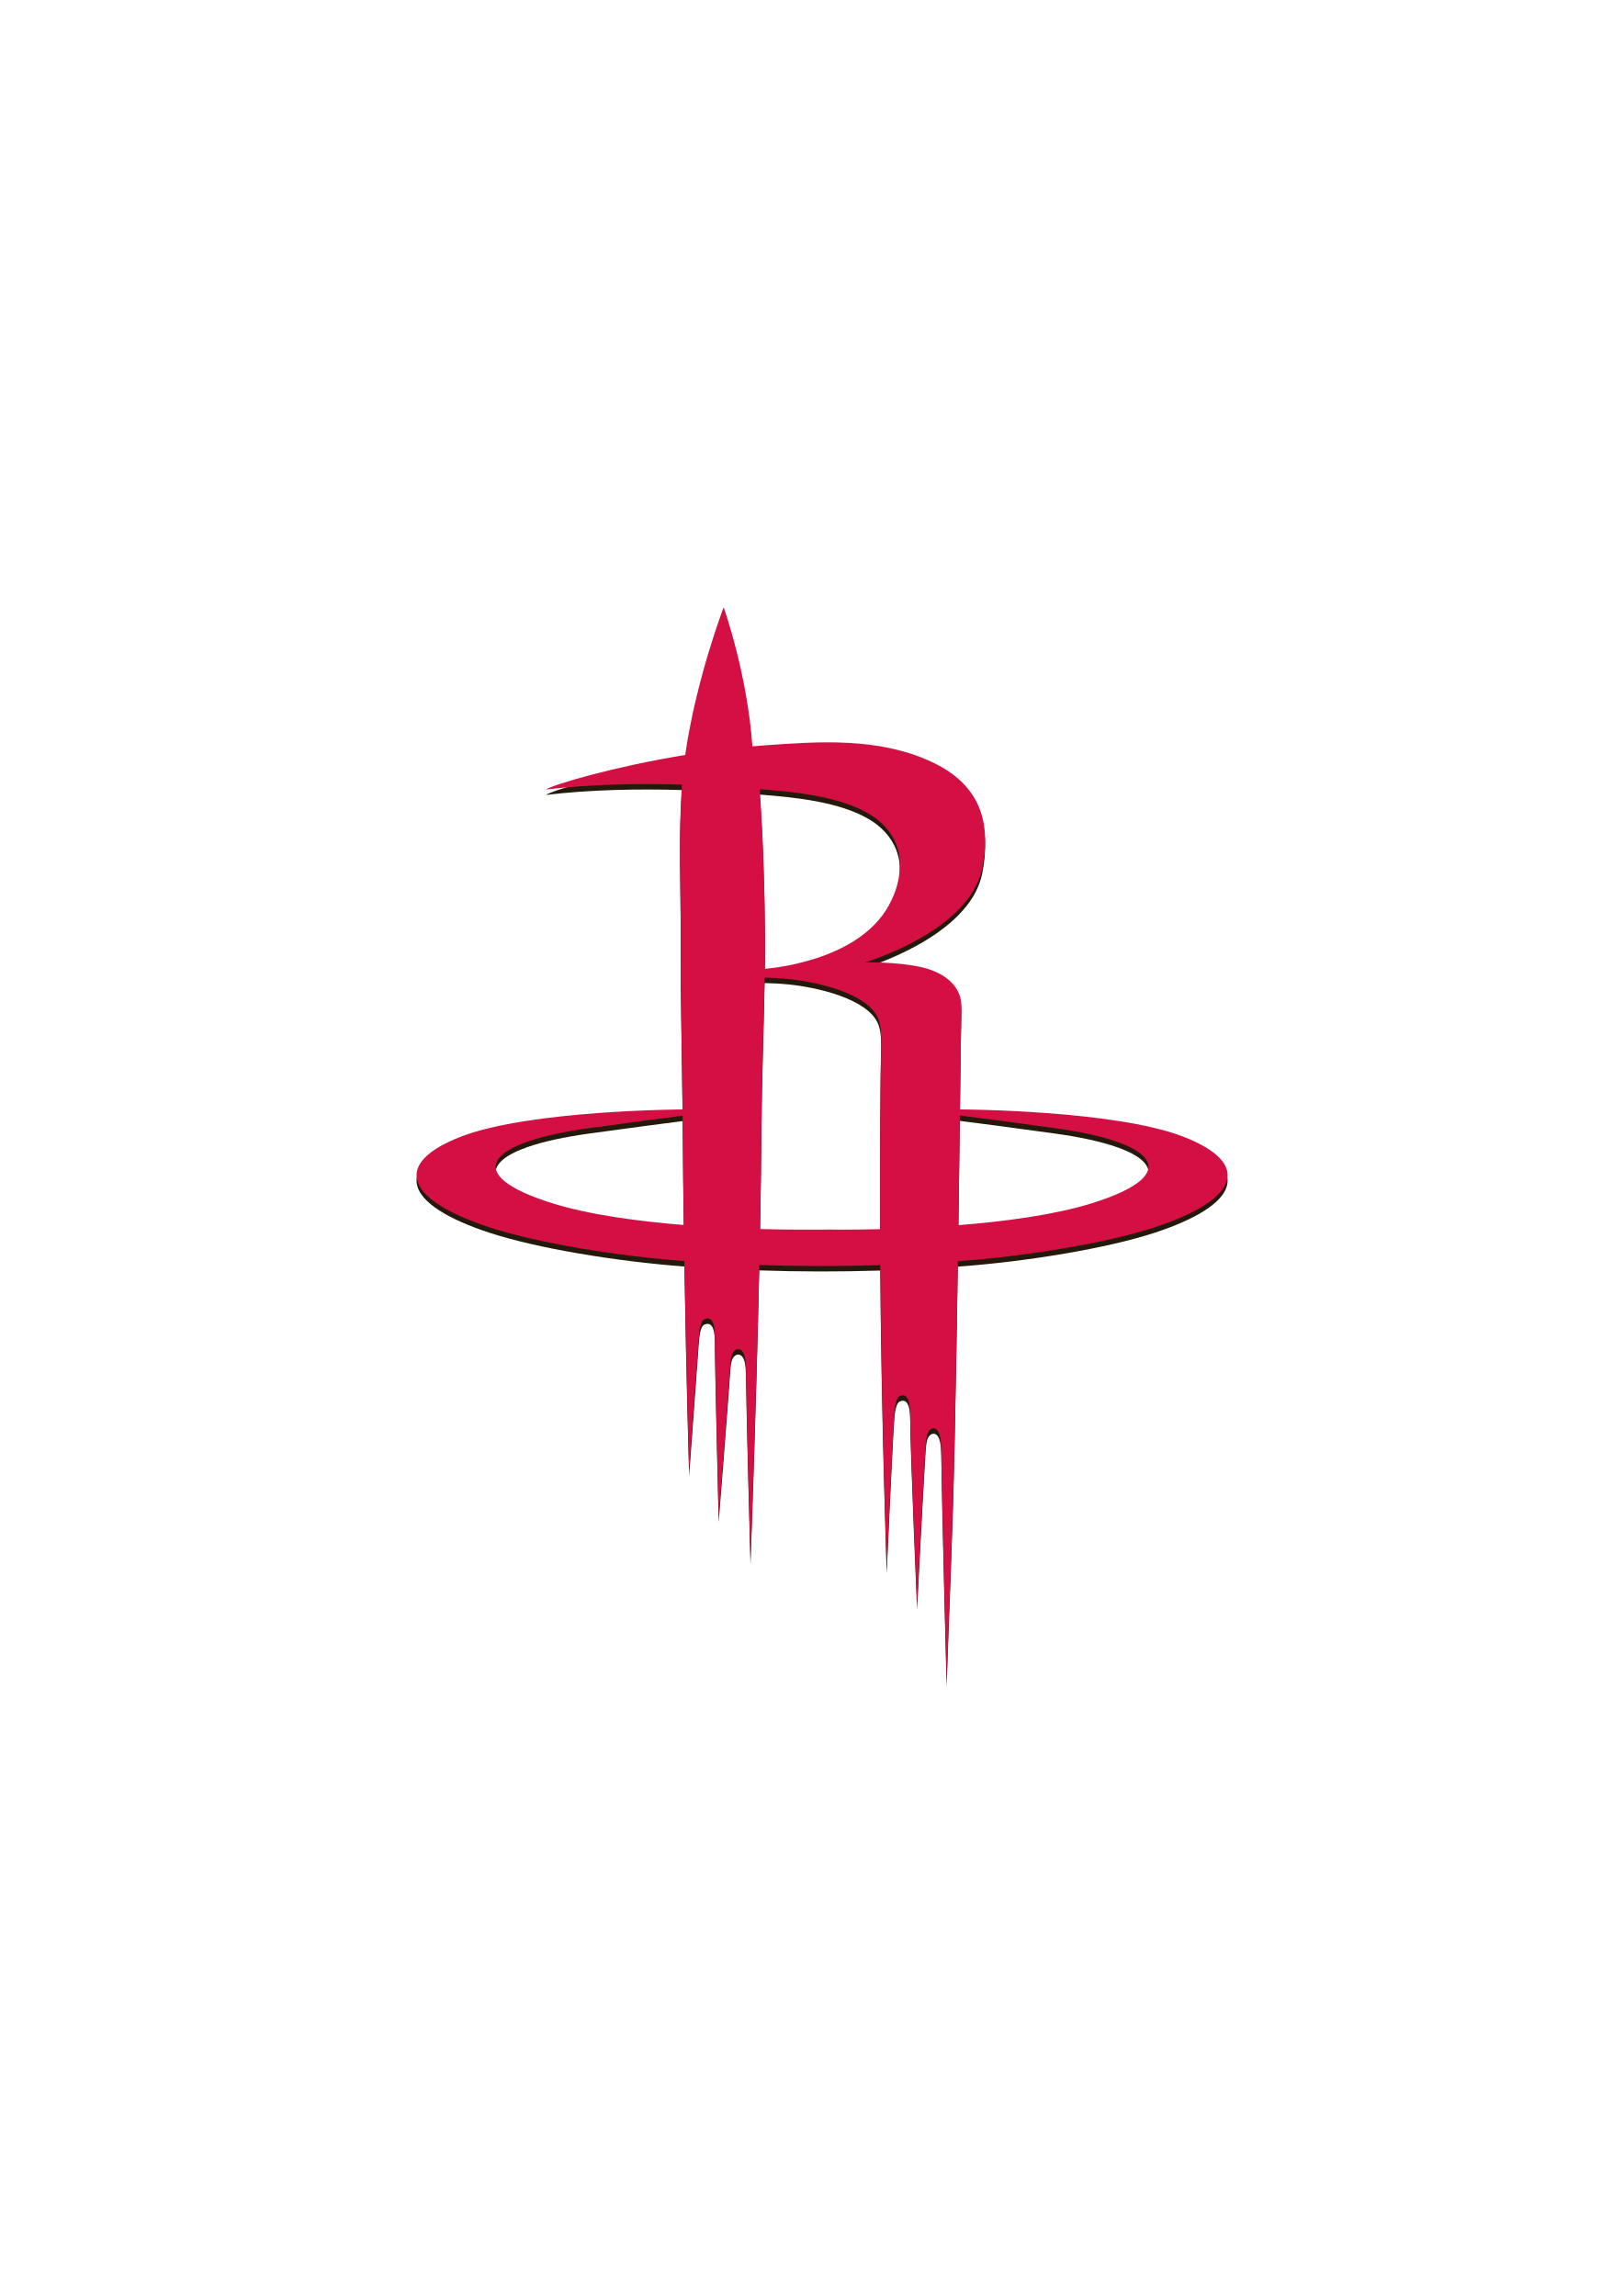
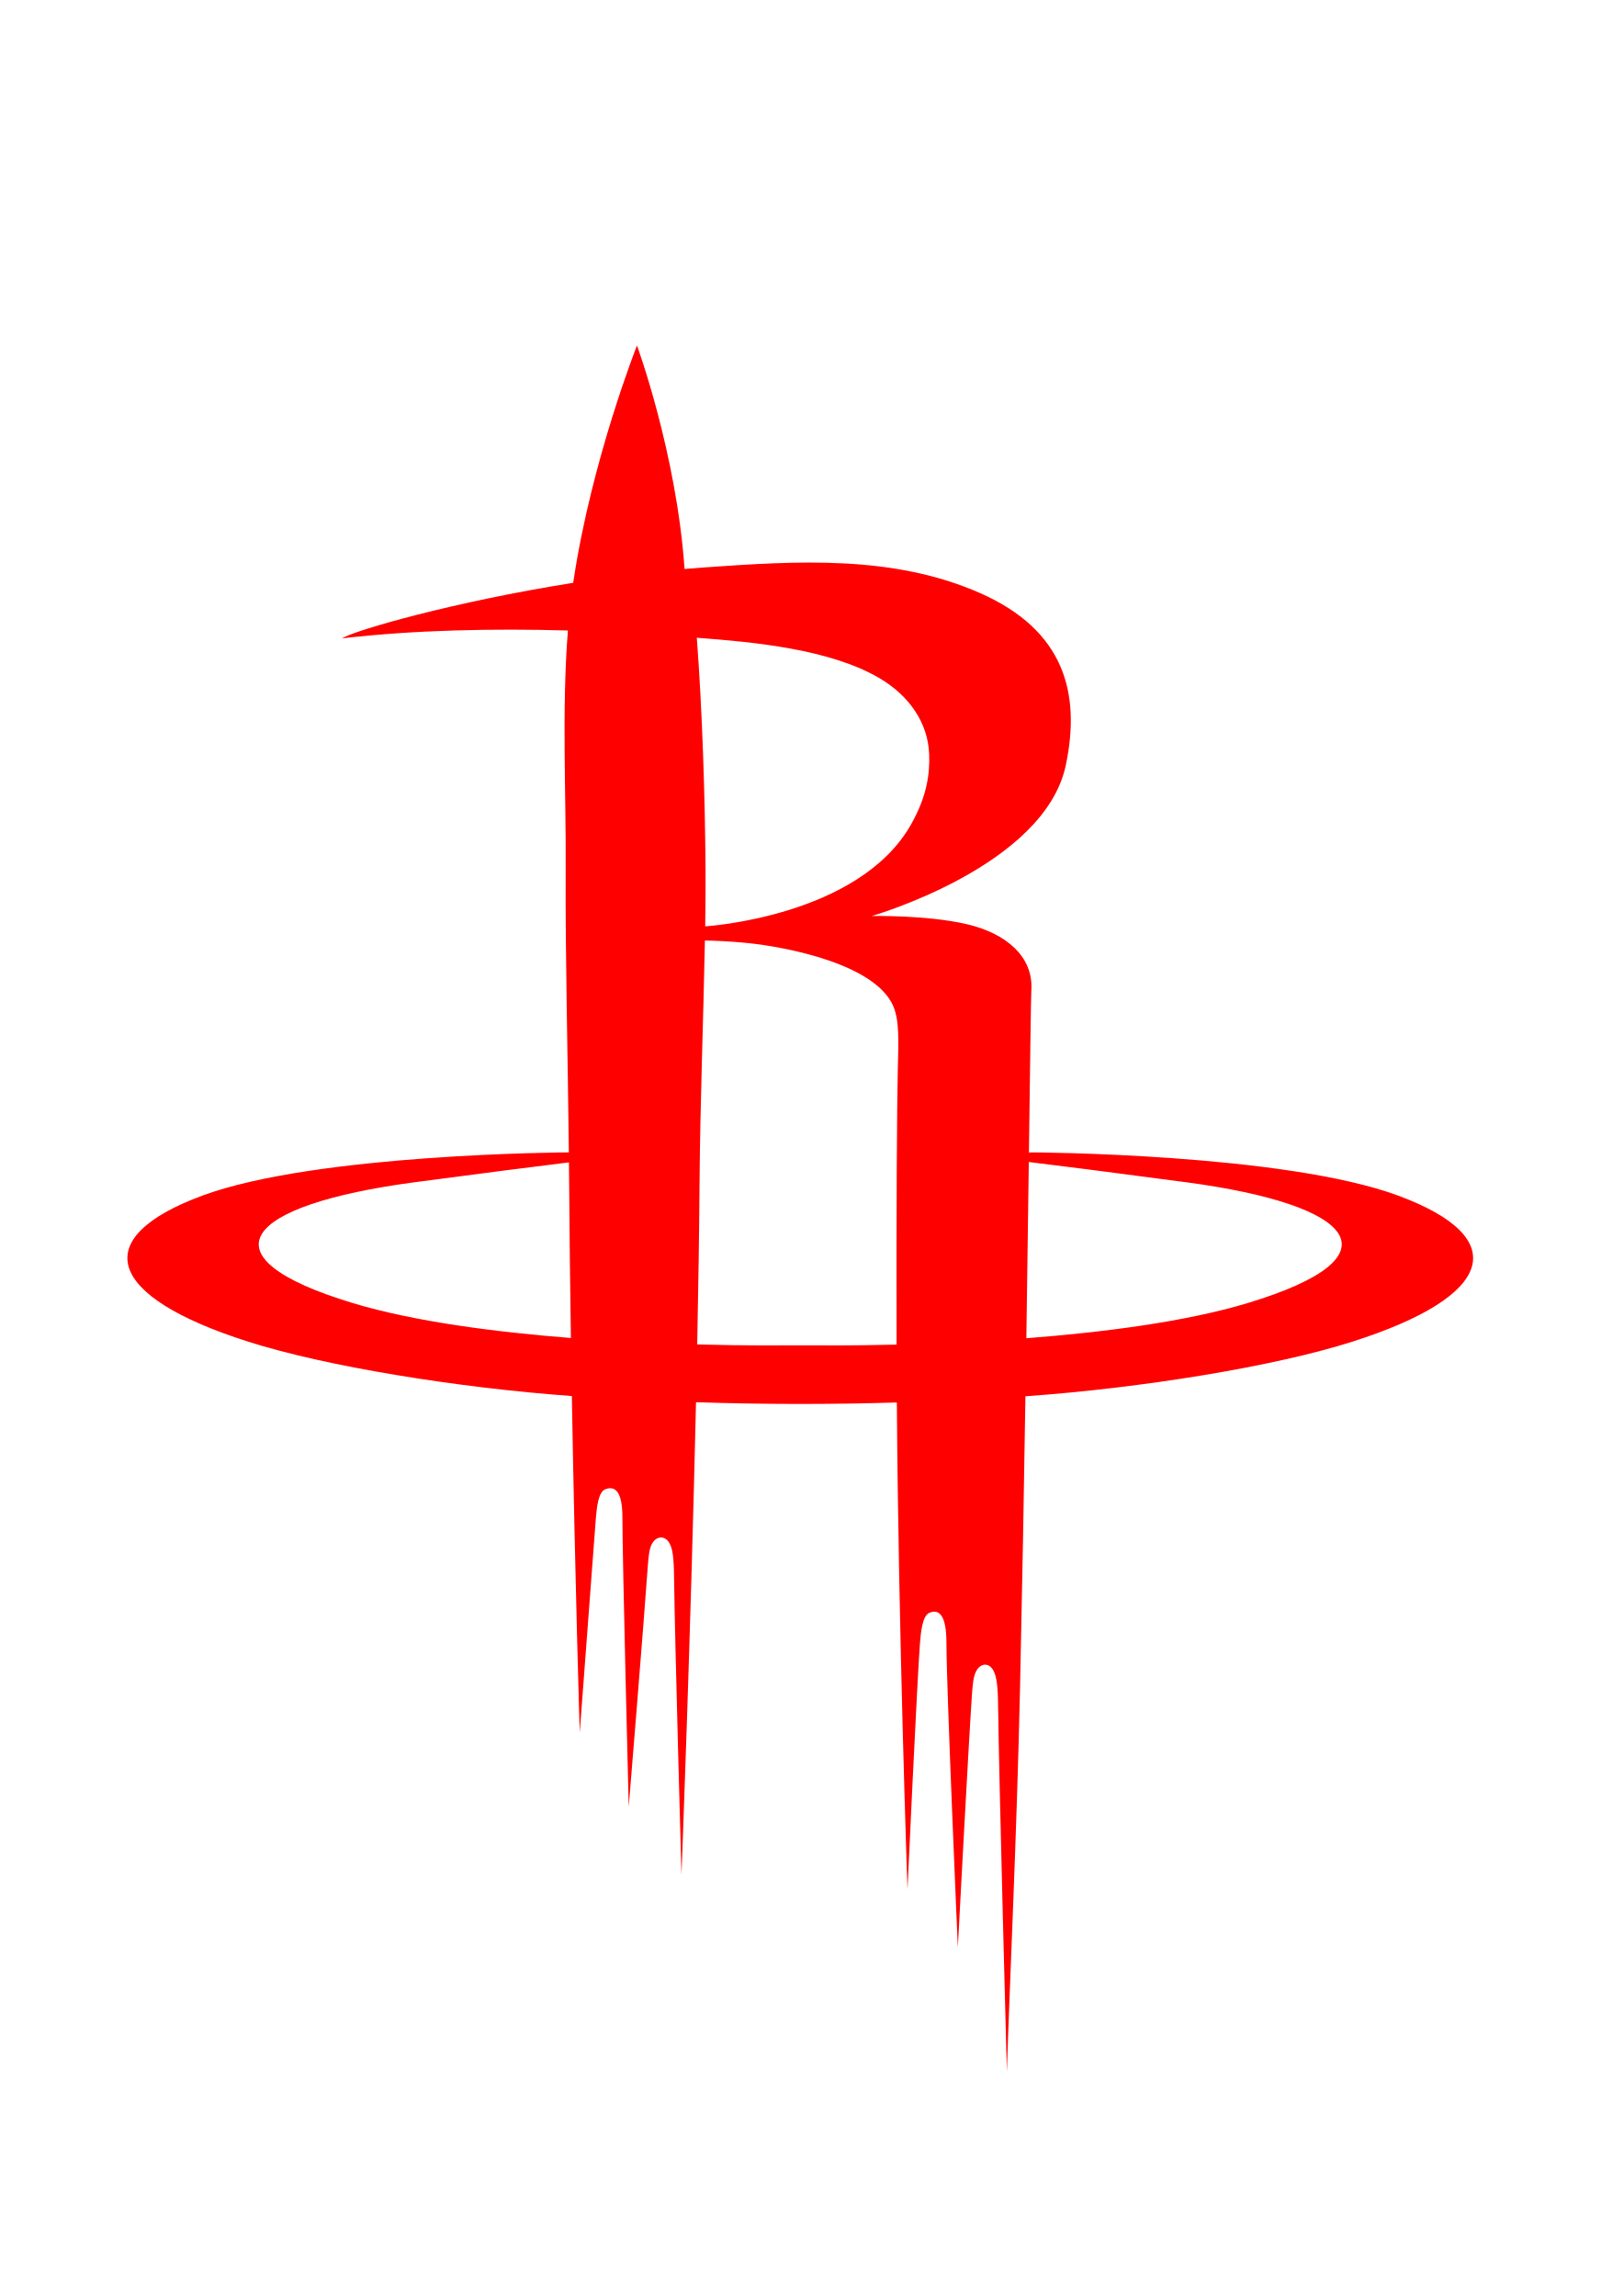
- <svg xmlns="http://www.w3.org/2000/svg" version="1.1" width="595.276pt" height="841.89pt" id="svg6" viewBox="0 0 595.276 841.89">
-   <defs id="defs10" />
-   <path d="m 275.141,573.687 c 0,0 2.029,-54.285 3.209,-107.861 14.987,0.504 29.429,0.522 44.376,0.055 0.345,51.846 2.353,111.103 2.353,111.103 0,0 2.036,-45.788 2.745,-55.983 0.192,-2.767 0.572,-6.428 2.039,-7.097 2.108,-0.962 3.826,0.327 3.826,6.805 0,10.377 2.518,69.474 2.518,69.474 0,0 2.19,-43.062 3.096,-57.299 0.174,-2.742 0.338,-4.475 0.956,-5.692 0.989,-1.945 3.055,-2.103 4.022,0.315 0.706,1.764 0.81,4.739 0.85,9.093 0.117,12.654 1.912,81.984 1.912,81.984 0.626,-20.374 2.186,-53.89 2.913,-87.746 0.475,-22.13 0.87,-45.05 1.196,-66.384 25.677,-1.876 54.948,-6.779 72.175,-12.436 31.565,-10.364 35.451,-23.675 10.246,-33.333 -25.205,-9.658 -81.049,-9.895 -81.049,-9.895 l -0.603,0.05 c 0.269,-21.061 0.438,-35.325 0.535,-37.319 0.353,-7.293 -5.411,-12.705 -14.352,-14.822 -8.941,-2.118 -20.916,-1.847 -20.916,-1.847 0,0 38.161,-11.307 42.872,-34.392 3.365,-16.489 -0.322,-30.828 -18.916,-39.298 -19.268,-8.778 -40.603,-7.352 -61.035,-5.857 -1.429,0.105 -2.858,0.222 -4.287,0.349 -1.791,-26.486 -10.516,-50.996 -10.516,-50.996 0,0 -10.021,26.084 -14.037,53.756 l -0.056,0.393 c -26.405,4.338 -48.112,10.78 -51.098,12.68 16.059,-1.931 33.566,-2.283 49.927,-1.794 -1.385,18.09 -0.387,37.221 -0.493,54.968 -0.112,18.576 0.461,41.199 0.699,64.13 0,0 -55.844,0.237 -81.049,9.895 -25.205,9.658 -21.319,22.969 10.246,33.333 17.068,5.604 45.957,10.469 71.462,12.383 0.719,42.841 1.738,76.779 1.738,76.779 0,0 2.859,-39.398 3.568,-48.874 0.192,-2.572 0.572,-5.975 2.039,-6.598 2.108,-0.894 3.826,0.304 3.826,6.326 0,9.646 1.403,66.107 1.403,66.107 0,0 3.305,-41.556 4.211,-54.79 0.174,-2.549 0.338,-4.16 0.956,-5.291 0.989,-1.808 3.055,-1.955 4.022,0.293 0.706,1.64 0.81,4.405 0.85,8.452 0.117,11.763 1.619,66.882 1.619,66.882 z m 3.482,-121.044 c 0.244,-12.701 0.427,-25.105 0.507,-36.454 0.134,-18.931 0.882,-38.512 1.193,-55.725 2.215,0.038 5.505,0.167 9.218,0.553 9.187,0.956 28.43,4.931 32.385,14.412 1.398,3.35 1.17,7.86 1.006,14.972 -0.166,7.161 -0.341,32.463 -0.262,62.28 -10.683,0.271 -17.769,0.163 -17.769,0.163 l -7.027,5e-4 c 0,0 -7.746,0.118 -19.251,-0.202 z m 72.728,-1.42 c 0.215,-14.784 0.395,-28.485 0.545,-40.22 6.861,0.863 17.766,2.289 34.745,4.623 37.69,5.182 47.583,16.96 13.662,27.56 -13.763,4.301 -32.064,6.702 -48.952,8.036 z m -101.079,-40.142 c 0.014,1.467 0.026,2.935 0.036,4.403 0.085,12.032 0.224,24.074 0.393,35.681 -16.686,-1.346 -34.661,-3.738 -48.228,-7.977 -33.92,-10.6 -24.027,-22.378 13.662,-27.56 16.484,-2.267 27.245,-3.677 34.137,-4.546 z m 30.105,-53.866 c 0.067,-4.513 0.099,-8.843 0.075,-12.933 -0.098,-16.459 -0.714,-36.283 -1.932,-52.926 12.546,0.968 29.609,2.588 40.558,9.336 6.181,3.809 10.502,9.873 10.788,17.153 0.179,4.564 -0.508,9.705 -3.959,16.044 -11.542,21.2 -45.529,23.326 -45.529,23.326 z" style="fill:#231a0b;fill-rule:evenodd" id="path2" />
-   <path d="m 275.141,571.703 c 0,0 2.029,-54.285 3.209,-107.861 14.987,0.504 29.429,0.522 44.376,0.055 0.345,51.846 2.353,111.103 2.353,111.103 0,0 2.036,-45.788 2.745,-55.983 0.192,-2.767 0.572,-6.428 2.039,-7.097 2.108,-0.962 3.826,0.327 3.826,6.805 0,10.377 2.518,69.474 2.518,69.474 0,0 2.19,-43.062 3.096,-57.299 0.174,-2.742 0.338,-4.475 0.956,-5.692 0.989,-1.945 3.055,-2.103 4.022,0.315 0.706,1.765 0.81,4.739 0.85,9.093 0.117,12.654 1.912,81.984 1.912,81.984 0.626,-20.374 2.186,-53.89 2.913,-87.746 0.475,-22.13 0.87,-45.05 1.196,-66.384 25.677,-1.876 54.948,-6.779 72.175,-12.436 31.565,-10.364 35.451,-23.675 10.246,-33.333 -25.205,-9.658 -81.049,-9.895 -81.049,-9.895 l -0.603,0.05 c 0.269,-21.061 0.438,-35.325 0.535,-37.319 0.353,-7.294 -5.411,-12.705 -14.352,-14.822 -8.941,-2.118 -20.916,-1.847 -20.916,-1.847 0,0 38.161,-11.307 42.872,-34.392 3.365,-16.489 -0.322,-30.828 -18.916,-39.298 -19.268,-8.778 -40.603,-7.352 -61.035,-5.857 -1.429,0.105 -2.858,0.222 -4.287,0.349 -1.791,-26.485 -10.516,-50.996 -10.516,-50.996 0,0 -10.021,26.084 -14.037,53.756 l -0.056,0.393 c -26.405,4.338 -48.112,10.78 -51.098,12.68 16.059,-1.931 33.566,-2.282 49.927,-1.794 -1.385,18.09 -0.387,37.221 -0.493,54.967 -0.112,18.576 0.461,41.199 0.699,64.13 0,0 -55.844,0.237 -81.049,9.895 -25.205,9.658 -21.319,22.969 10.246,33.333 17.068,5.604 45.957,10.469 71.462,12.383 0.719,42.84 1.738,76.779 1.738,76.779 0,0 2.859,-39.398 3.568,-48.874 0.192,-2.572 0.572,-5.975 2.039,-6.598 2.108,-0.894 3.826,0.304 3.826,6.325 0,9.646 1.403,66.107 1.403,66.107 0,0 3.305,-41.556 4.211,-54.79 0.174,-2.549 0.338,-4.16 0.956,-5.291 0.989,-1.808 3.055,-1.955 4.022,0.293 0.706,1.64 0.81,4.405 0.85,8.452 0.117,11.763 1.619,66.882 1.619,66.882 z m 3.482,-121.044 c 0.244,-12.701 0.427,-25.105 0.507,-36.454 0.134,-18.931 0.882,-38.512 1.193,-55.725 2.215,0.038 5.505,0.167 9.218,0.553 9.187,0.956 28.43,4.931 32.385,14.412 1.398,3.35 1.17,7.861 1.006,14.972 -0.166,7.162 -0.341,32.463 -0.262,62.28 -10.683,0.271 -17.769,0.163 -17.769,0.163 l -7.027,6e-4 c 0,0 -7.746,0.118 -19.251,-0.202 z m 72.728,-1.42 c 0.215,-14.784 0.395,-28.485 0.545,-40.22 6.861,0.863 17.766,2.289 34.745,4.623 37.69,5.182 47.583,16.96 13.662,27.56 -13.763,4.301 -32.064,6.702 -48.952,8.036 z m -101.079,-40.142 c 0.014,1.467 0.026,2.935 0.036,4.403 0.085,12.032 0.224,24.074 0.393,35.681 -16.686,-1.346 -34.661,-3.738 -48.228,-7.977 -33.92,-10.6 -24.027,-22.378 13.662,-27.56 16.484,-2.267 27.245,-3.677 34.137,-4.546 z m 30.105,-53.866 c 0.067,-4.513 0.099,-8.843 0.075,-12.933 -0.098,-16.459 -0.714,-36.283 -1.932,-52.926 12.546,0.967 29.609,2.588 40.558,9.336 6.181,3.809 10.502,9.873 10.788,17.153 0.179,4.564 -0.508,9.705 -3.959,16.044 -11.542,21.2 -45.529,23.326 -45.529,23.326 z" style="fill:#d40f44;fill-rule:evenodd" id="path4" />
+ <svg xmlns="http://www.w3.org/2000/svg" width="595.276" height="841.89" version="1.1">
+   <g class="layer">
+     <path d="m249.84,687.46c0,0 3.37,-87.21 5.33,-173.3c24.87,0.82 48.83,0.84 73.63,0.1c0.56,83.29 3.9,178.51 3.9,178.51c0,0 3.38,-73.57 4.55,-89.94c0.33,-4.45 0.96,-10.33 3.38,-11.41c3.5,-1.54 6.35,0.53 6.35,10.93c0,16.68 4.18,111.63 4.18,111.63c0,0 3.63,-69.18 5.13,-92.06c0.3,-4.4 0.56,-7.2 1.59,-9.14c1.64,-3.13 5.06,-3.39 6.67,0.5c1.18,2.84 1.34,7.62 1.41,14.62c0.2,20.32 3.17,131.72 3.17,131.72c1.05,-32.74 3.63,-86.59 4.84,-140.99c0.78,-35.56 1.44,-72.38 1.97,-106.65c42.61,-3.02 91.17,-10.89 119.76,-19.99c52.36,-16.65 58.82,-38.03 16.99,-53.55c-41.81,-15.52 -134.46,-15.89 -134.46,-15.89l-1.01,0.08c0.45,-33.84 0.73,-56.76 0.9,-59.96c0.58,-11.73 -8.98,-20.42 -23.81,-23.83c-14.85,-3.39 -34.71,-2.96 -34.71,-2.96c0,0 63.31,-18.17 71.13,-55.25c5.59,-26.49 -0.53,-49.53 -31.37,-63.14c-31.97,-14.11 -67.38,-11.81 -101.27,-9.42c-2.37,0.18 -4.75,0.35 -7.12,0.56c-2.97,-42.56 -17.44,-81.94 -17.44,-81.94c0,0 -16.62,41.92 -23.29,86.38l-0.1,0.63c-43.8,6.97 -79.82,17.32 -84.76,20.37c26.65,-3.1 55.68,-3.66 82.82,-2.88c-2.29,29.07 -0.63,59.8 -0.81,88.32c-0.18,29.84 0.76,66.18 1.16,103.04c0,0 -92.66,0.37 -134.47,15.89c-41.83,15.52 -35.37,36.91 17.01,53.55c28.3,9.01 76.24,16.82 118.56,19.91c1.19,68.83 2.89,123.36 2.89,123.36c0,0 4.75,-63.3 5.91,-78.54c0.33,-4.13 0.96,-9.59 3.38,-10.6c3.5,-1.43 6.35,0.5 6.35,10.17c0,15.5 2.32,106.22 2.32,106.22c0,0 5.49,-66.77 6.98,-88.03c0.3,-4.1 0.56,-6.68 1.59,-8.5c1.64,-2.91 5.06,-3.15 6.67,0.47c1.18,2.63 1.34,7.07 1.41,13.58c0.2,18.89 2.69,107.46 2.69,107.46zm5.77,-194.48c0.41,-20.41 0.71,-40.34 0.85,-58.58c0.22,-30.41 1.46,-61.87 1.97,-89.53c3.68,0.06 9.14,0.27 15.3,0.88c15.25,1.54 47.17,7.92 53.74,23.15c2.31,5.38 1.94,12.64 1.66,24.07c-0.27,11.5 -0.56,52.15 -0.43,100.07c-17.72,0.43 -29.48,0.26 -29.48,0.26l-11.66,0c0,0 -12.84,0.19 -31.94,-0.32zm120.67,-2.28c0.35,-23.76 0.65,-45.78 0.9,-64.62c11.4,1.38 29.48,3.68 57.65,7.42c62.53,8.32 78.94,27.25 22.66,44.28c-22.83,6.91 -53.19,10.76 -81.21,12.92zm-167.7,-64.49c0.02,2.35 0.05,4.71 0.07,7.07c0.13,19.33 0.37,38.67 0.65,57.33c-27.69,-2.17 -57.51,-6.01 -80.02,-12.82c-56.28,-17.03 -39.87,-35.96 22.66,-44.28c27.36,-3.63 45.21,-5.9 56.64,-7.29zm49.96,-86.55c0.1,-7.25 0.15,-14.2 0.12,-20.77c-0.17,-26.45 -1.18,-58.31 -3.2,-85.04c20.81,1.56 49.13,4.16 67.29,15.01c10.25,6.12 17.42,15.86 17.89,27.56c0.3,7.33 -0.83,15.59 -6.57,25.77c-19.15,34.06 -75.52,37.48 -75.52,37.48z" fill="#ff0000" fill-rule="evenodd" id="path4" />
+   </g>
</svg>
